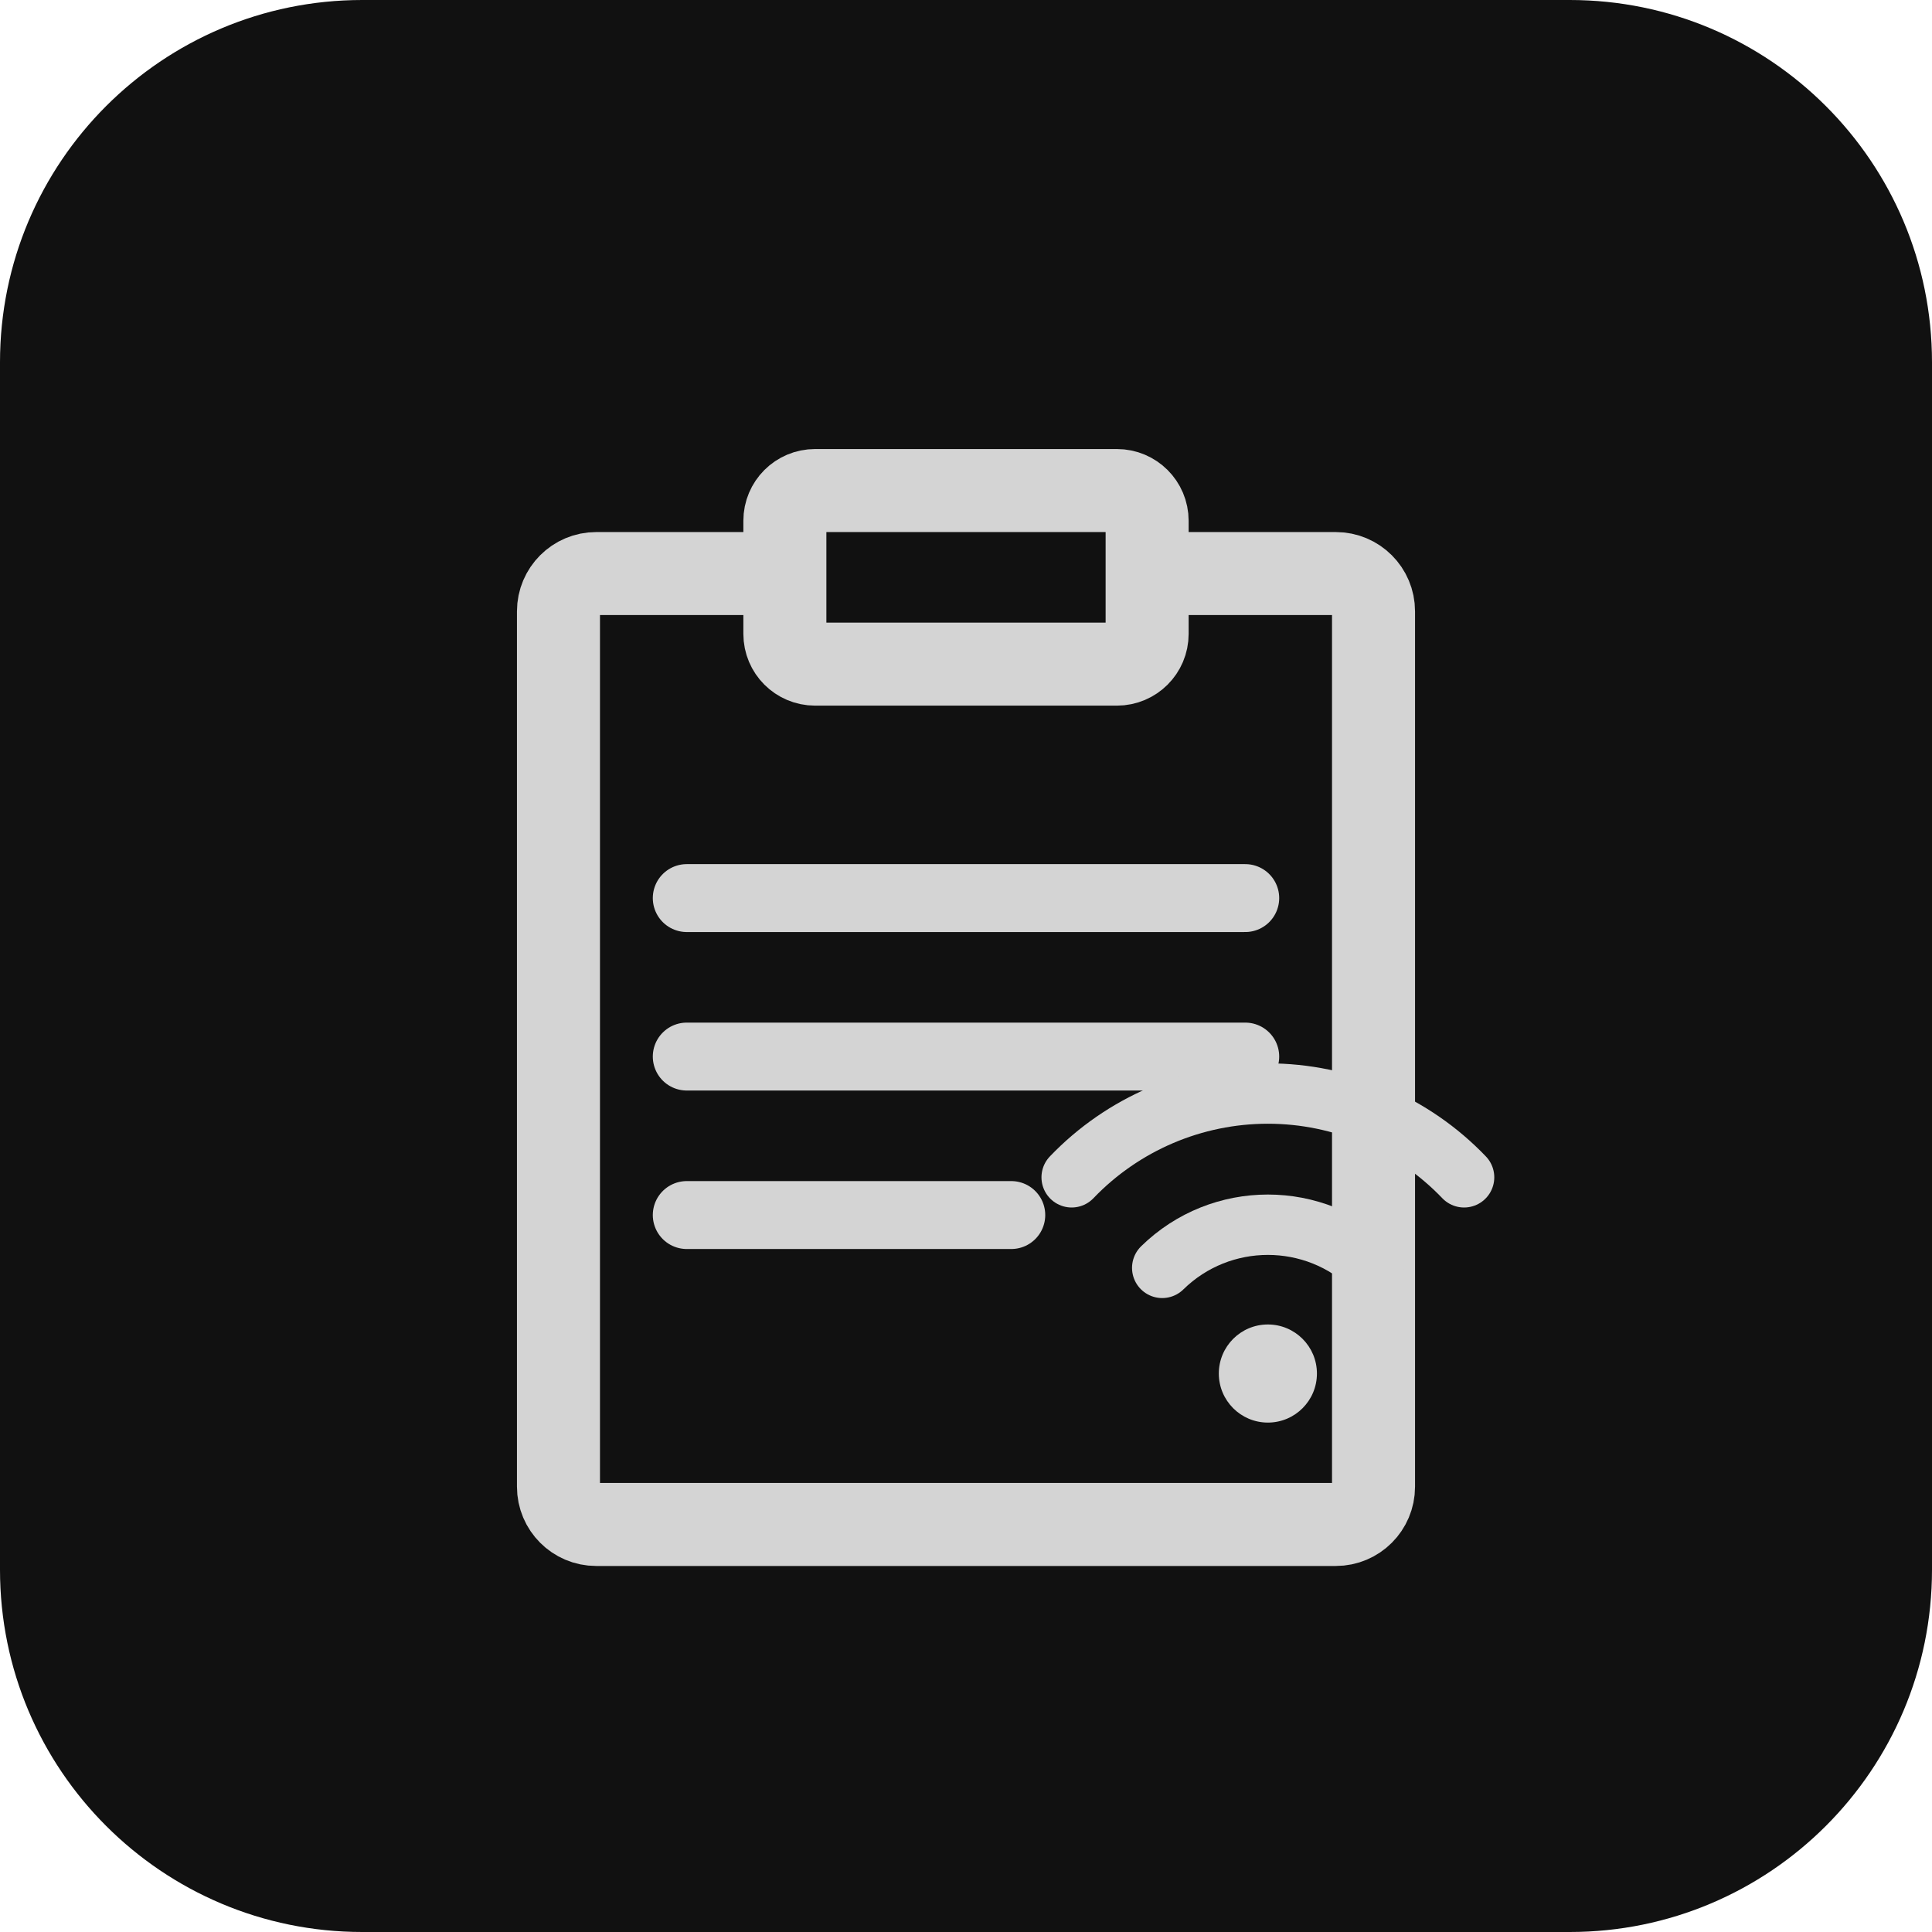
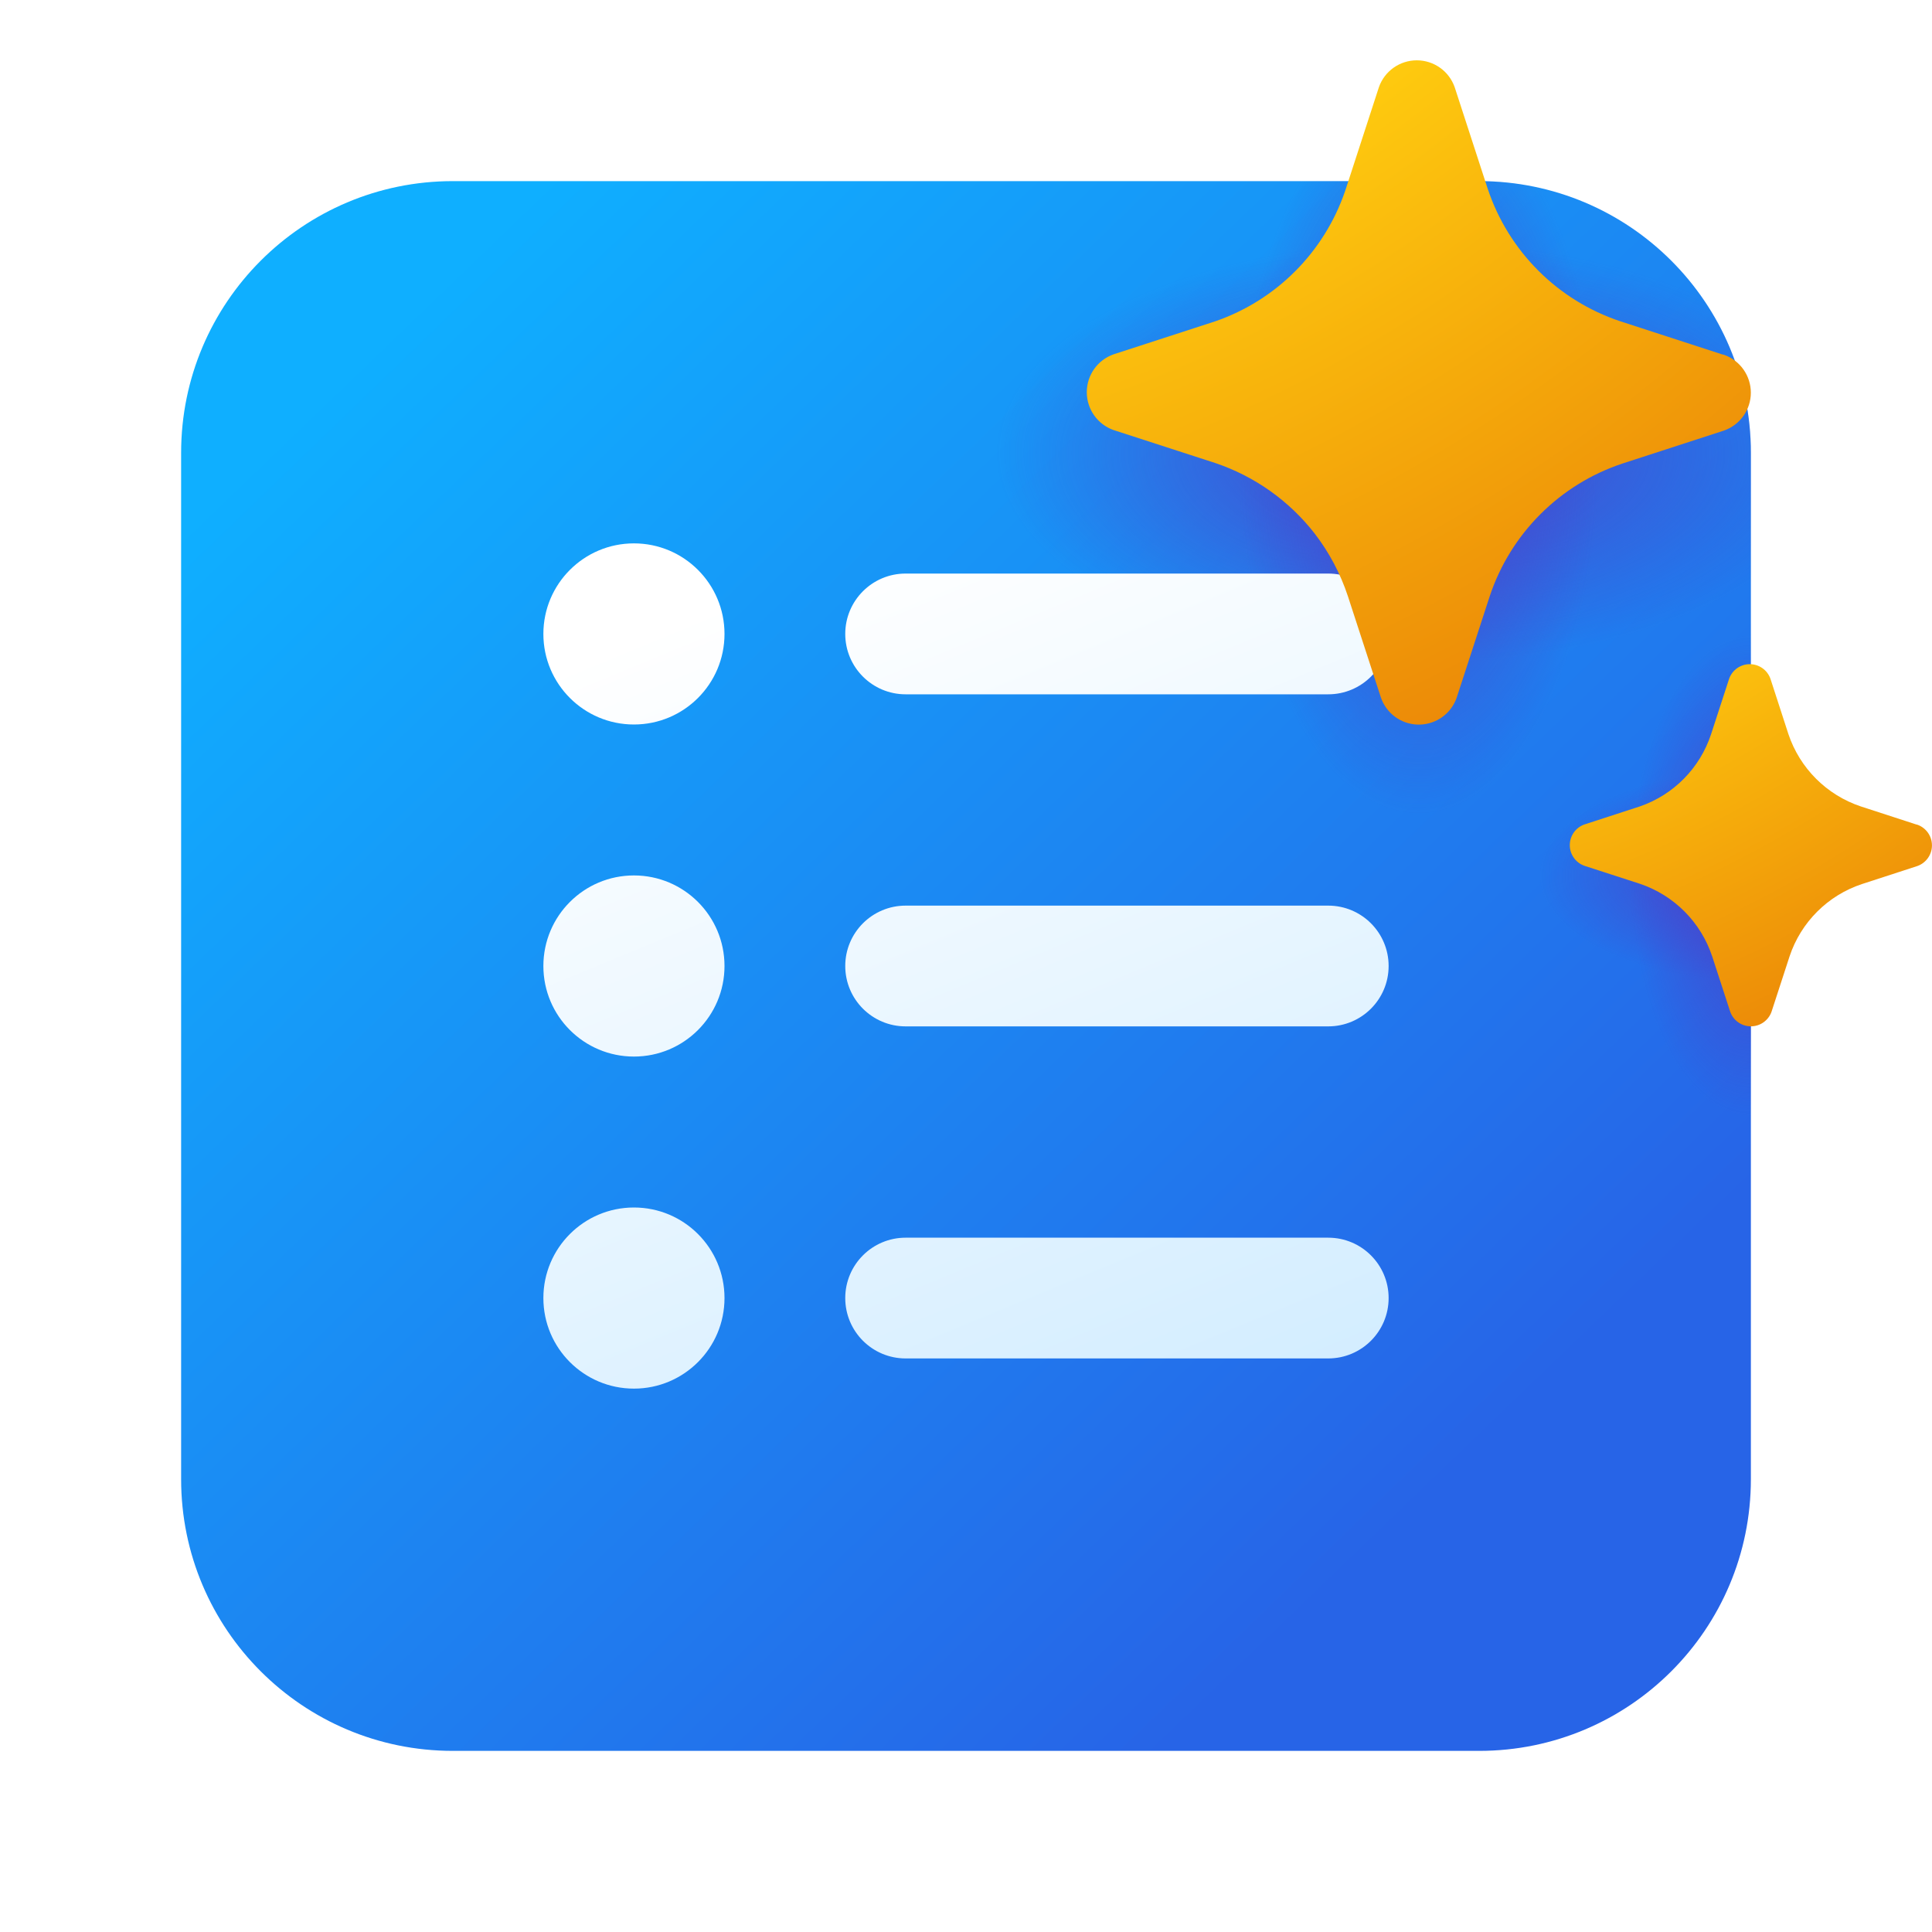
- <svg xmlns="http://www.w3.org/2000/svg" viewBox="0 0 512 512">
-   <rect width="512" height="512" rx="96" fill="#111111" />
-   <rect x="148" y="152" width="216" height="252" rx="10" fill="none" stroke="#d4d4d4" stroke-width="22" />
-   <rect x="208" y="130" width="96" height="46" rx="8" fill="#111111" stroke="#d4d4d4" stroke-width="22" />
-   <line x1="182" y1="238" x2="330" y2="238" stroke="#d4d4d4" stroke-width="18" stroke-linecap="round" />
-   <line x1="182" y1="280" x2="330" y2="280" stroke="#d4d4d4" stroke-width="18" stroke-linecap="round" />
-   <line x1="182" y1="322" x2="268" y2="322" stroke="#d4d4d4" stroke-width="18" stroke-linecap="round" />
-   <circle cx="336" cy="364" r="13" fill="#d4d4d4" />
-   <path d="M308 336 a40 40 0 0 1 56 0" fill="none" stroke="#d4d4d4" stroke-width="16" stroke-linecap="round" />
-   <path d="M284 312 a72 72 0 0 1 104 0" fill="none" stroke="#d4d4d4" stroke-width="16" stroke-linecap="round" />
+ <svg xmlns="http://www.w3.org/2000/svg" width="1em" height="1em" viewBox="0 0 32 32">
+   <path d="M0 0h32v32H0z" fill="none" />
+   <g fill="none">
+     <path fill="url(#SVGklx3zJXo)" d="M7.5 3A4.5 4.5 0 0 0 3 7.5v17A4.5 4.5 0 0 0 7.5 29h17a4.5 4.5 0 0 0 4.5-4.5v-17A4.5 4.5 0 0 0 24.5 3z" />
+     <path fill="url(#SVGxO13MgXq)" d="M7.5 3A4.5 4.5 0 0 0 3 7.5v17A4.5 4.5 0 0 0 7.5 29h17a4.5 4.5 0 0 0 4.5-4.5v-17A4.5 4.5 0 0 0 24.5 3z" />
+     <path fill="url(#SVGxluVFb5q)" d="M7.5 3A4.5 4.5 0 0 0 3 7.5v17A4.5 4.5 0 0 0 7.5 29h17a4.5 4.5 0 0 0 4.5-4.5v-17A4.5 4.5 0 0 0 24.5 3z" />
+     <path fill="url(#SVGPD31pBoO)" d="M7.5 3A4.5 4.5 0 0 0 3 7.5v17A4.5 4.5 0 0 0 7.5 29h17a4.5 4.5 0 0 0 4.5-4.5v-17A4.5 4.5 0 0 0 24.5 3z" />
+     <path fill="url(#SVGOvZEKcyA)" d="M7.5 3A4.5 4.5 0 0 0 3 7.5v17A4.5 4.5 0 0 0 7.5 29h17a4.5 4.5 0 0 0 4.5-4.5v-17A4.5 4.5 0 0 0 24.5 3z" />
+     <path fill="url(#SVGdi1M5dPd)" d="M12 10.5a1.5 1.5 0 1 0-3 0a1.5 1.5 0 0 0 3 0m0 5.5a1.5 1.5 0 1 0-3 0a1.5 1.5 0 0 0 3 0m-1.5 7a1.5 1.5 0 1 0 0-3a1.5 1.5 0 0 0 0 3M14 10.5a1 1 0 0 0 1 1h7a1 1 0 1 0 0-2h-7a1 1 0 0 0-1 1m1 4.5a1 1 0 1 0 0 2h7a1 1 0 1 0 0-2zm-1 6.5a1 1 0 0 0 1 1h7a1 1 0 1 0 0-2h-7a1 1 0 0 0-1 1" />
+     <path fill="url(#SVG2J5EFbQO)" d="m31.74 13.656l-.919-.299a1.9 1.9 0 0 1-1.199-1.197l-.298-.918a.363.363 0 0 0-.684 0l-.299.918a1.89 1.89 0 0 1-1.18 1.197l-.919.299a.363.363 0 0 0 0 .684l.919.298a1.9 1.9 0 0 1 1.198 1.202l.299.918a.363.363 0 0 0 .684 0l.299-.918a1.89 1.89 0 0 1 1.198-1.197l.919-.299a.363.363 0 0 0 0-.684z" />
+     <path fill="url(#SVGNaWMwbPh)" d="M21.775 8.837a3.5 3.5 0 0 0-1.647-1.168l-1.684-.546a.665.665 0 0 1 0-1.254l1.684-.547a3.47 3.47 0 0 0 2.15-2.154l.014-.042l.547-1.682a.665.665 0 0 1 1.255 0l.547 1.682a3.47 3.47 0 0 0 2.198 2.196l1.683.547l.034.008a.665.665 0 0 1 0 1.254l-1.684.547a3.47 3.47 0 0 0-2.197 2.196l-.548 1.682l-.016.042a.664.664 0 0 1-1.238-.042l-.548-1.682a3.5 3.5 0 0 0-.55-1.037" />
+     <defs>
+       <radialGradient id="SVGxO13MgXq" cx="0" cy="0" r="1" gradientTransform="matrix(-3.5 0 0 -1.74793 29 14.5)" gradientUnits="userSpaceOnUse">
+         <stop stop-color="#4a43cb" />
+         <stop offset="1" stop-color="#4a43cb" stop-opacity="0" />
+       </radialGradient>
+       <radialGradient id="SVGxluVFb5q" cx="0" cy="0" r="1" gradientTransform="matrix(-7 0 0 -3.49587 23.5 7.5)" gradientUnits="userSpaceOnUse">
+         <stop stop-color="#4a43cb" />
+         <stop offset="1" stop-color="#4a43cb" stop-opacity="0" />
+       </radialGradient>
+       <radialGradient id="SVGPD31pBoO" cx="0" cy="0" r="1" gradientTransform="matrix(0 6 -2.99646 0 23.5 7.5)" gradientUnits="userSpaceOnUse">
+         <stop stop-color="#4a43cb" />
+         <stop offset="1" stop-color="#4a43cb" stop-opacity="0" />
+       </radialGradient>
+       <radialGradient id="SVGOvZEKcyA" cx="0" cy="0" r="1" gradientTransform="matrix(0 4 -1.99764 0 29 14.5)" gradientUnits="userSpaceOnUse">
+         <stop stop-color="#4a43cb" />
+         <stop offset="1" stop-color="#4a43cb" stop-opacity="0" />
+       </radialGradient>
+       <radialGradient id="SVG2J5EFbQO" cx="0" cy="0" r="1" gradientTransform="rotate(63.379 17.2 6.887)scale(34.3364 26.737)" gradientUnits="userSpaceOnUse">
+         <stop offset=".718" stop-color="#ffcd0f" />
+         <stop offset=".991" stop-color="#e67505" />
+       </radialGradient>
+       <radialGradient id="SVGNaWMwbPh" cx="0" cy="0" r="1" gradientTransform="rotate(61.2 24.745 -9.672)scale(47.2968 36.829)" gradientUnits="userSpaceOnUse">
+         <stop offset=".698" stop-color="#ffcd0f" />
+         <stop offset=".991" stop-color="#e67505" />
+       </radialGradient>
+       <linearGradient id="SVGklx3zJXo" x1="3.929" x2="21.872" y1="7.875" y2="26.517" gradientUnits="userSpaceOnUse">
+         <stop stop-color="#0fafff" />
+         <stop offset="1" stop-color="#2764e7" />
+       </linearGradient>
+       <linearGradient id="SVGdi1M5dPd" x1="11.692" x2="21.978" y1="10.077" y2="34.999" gradientUnits="userSpaceOnUse">
+         <stop stop-color="#fff" />
+         <stop offset="1" stop-color="#b3e0ff" />
+       </linearGradient>
+     </defs>
+   </g>
</svg>
